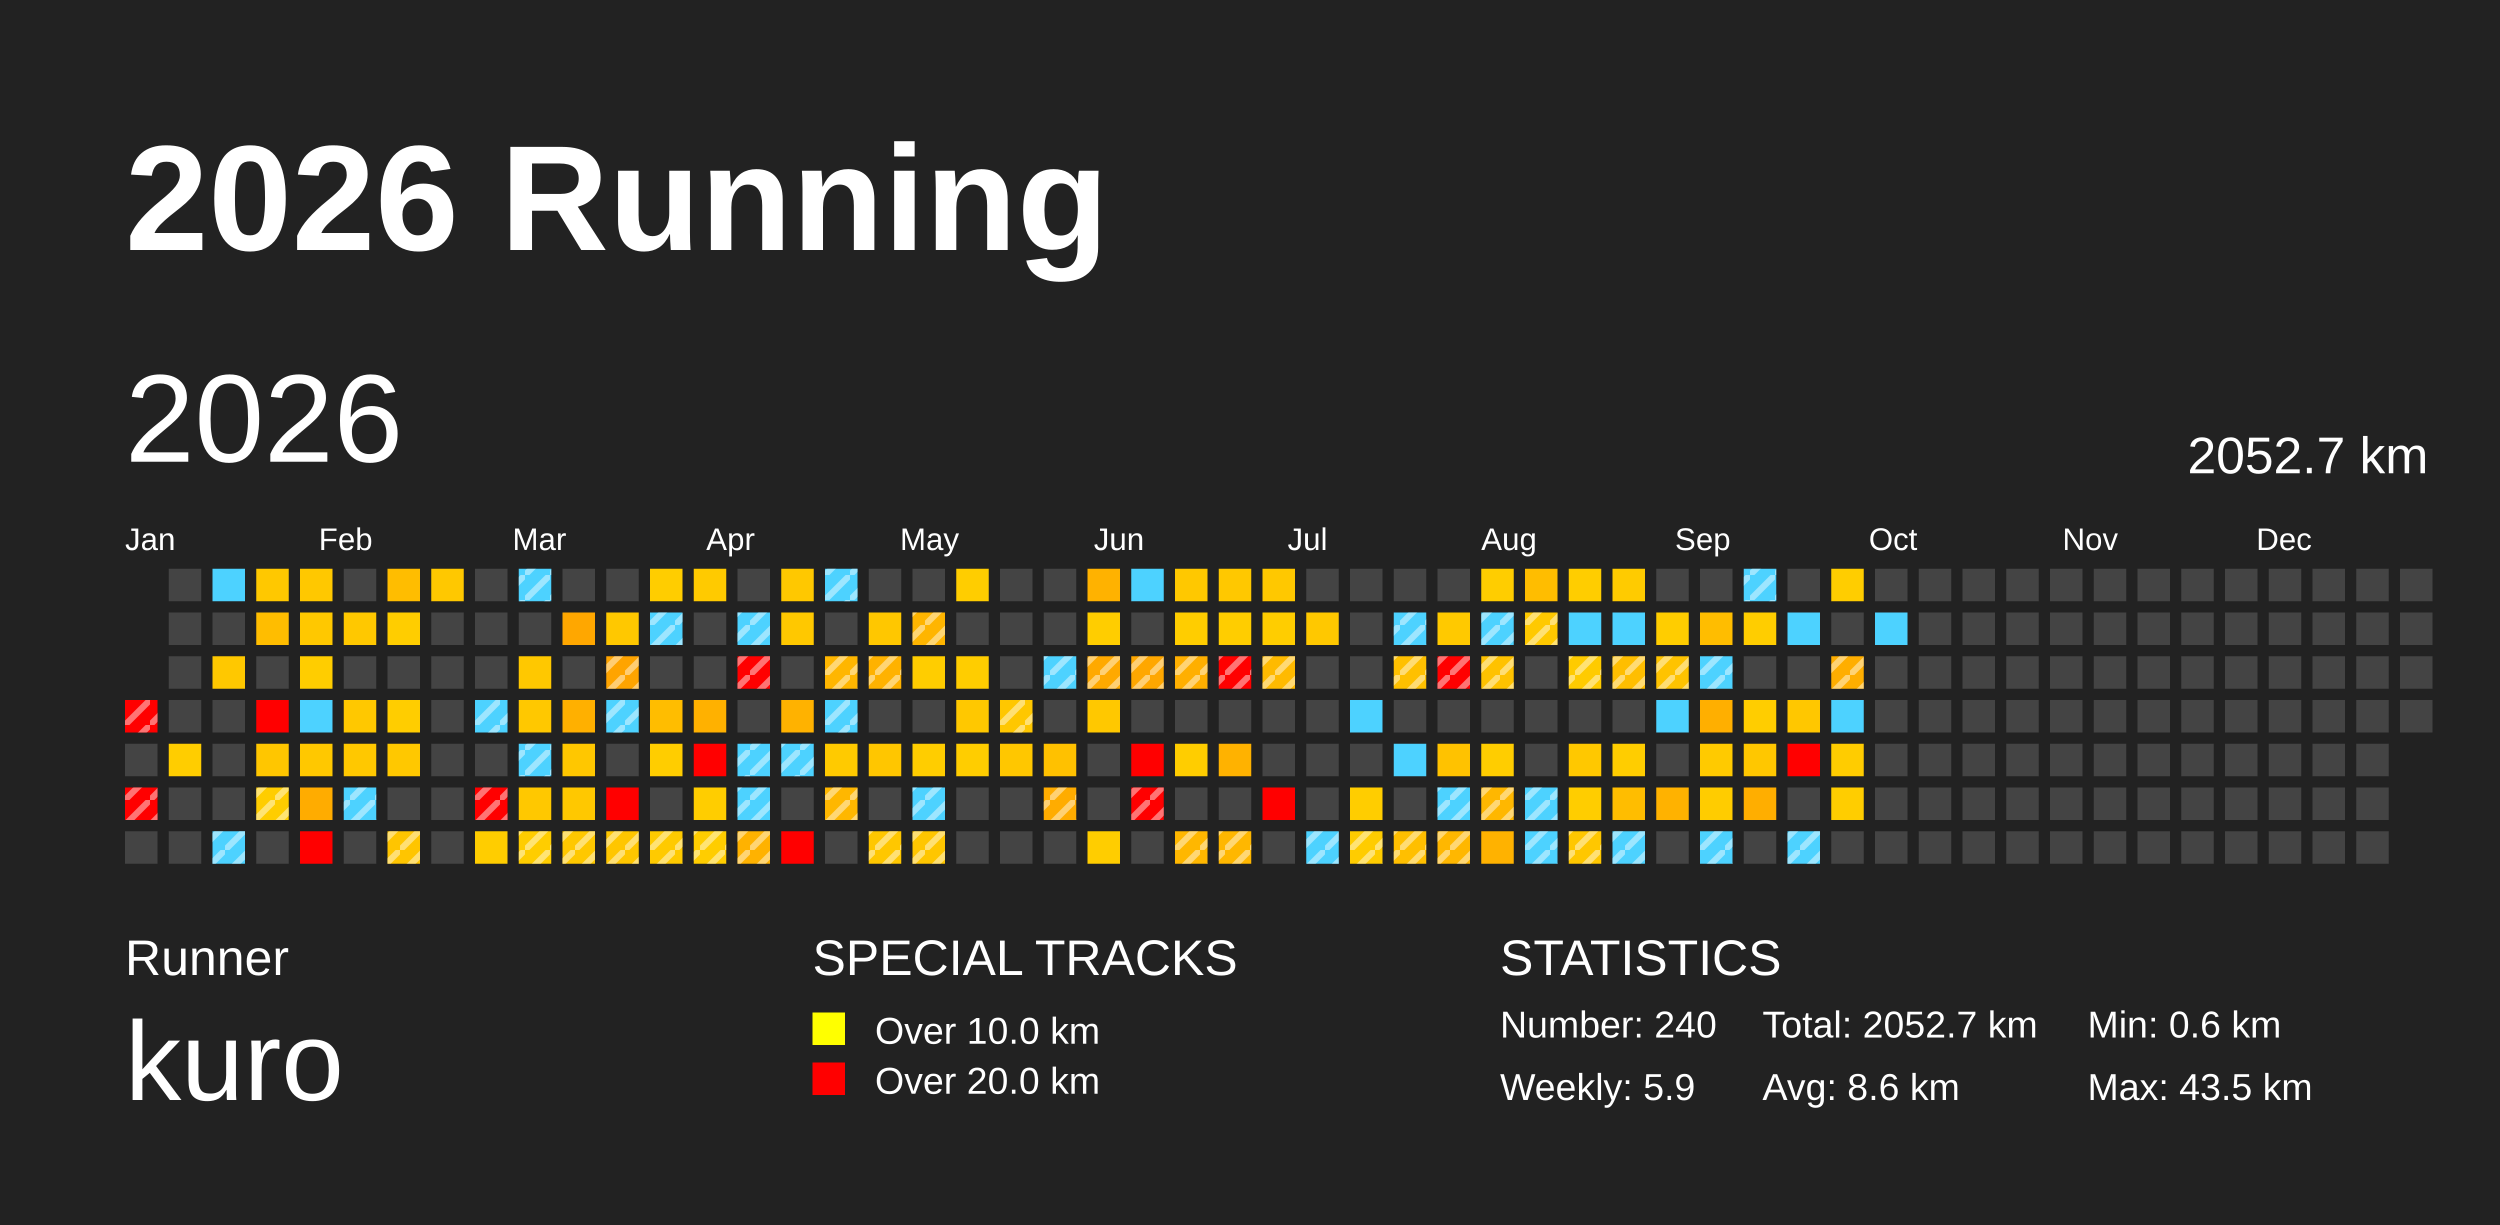
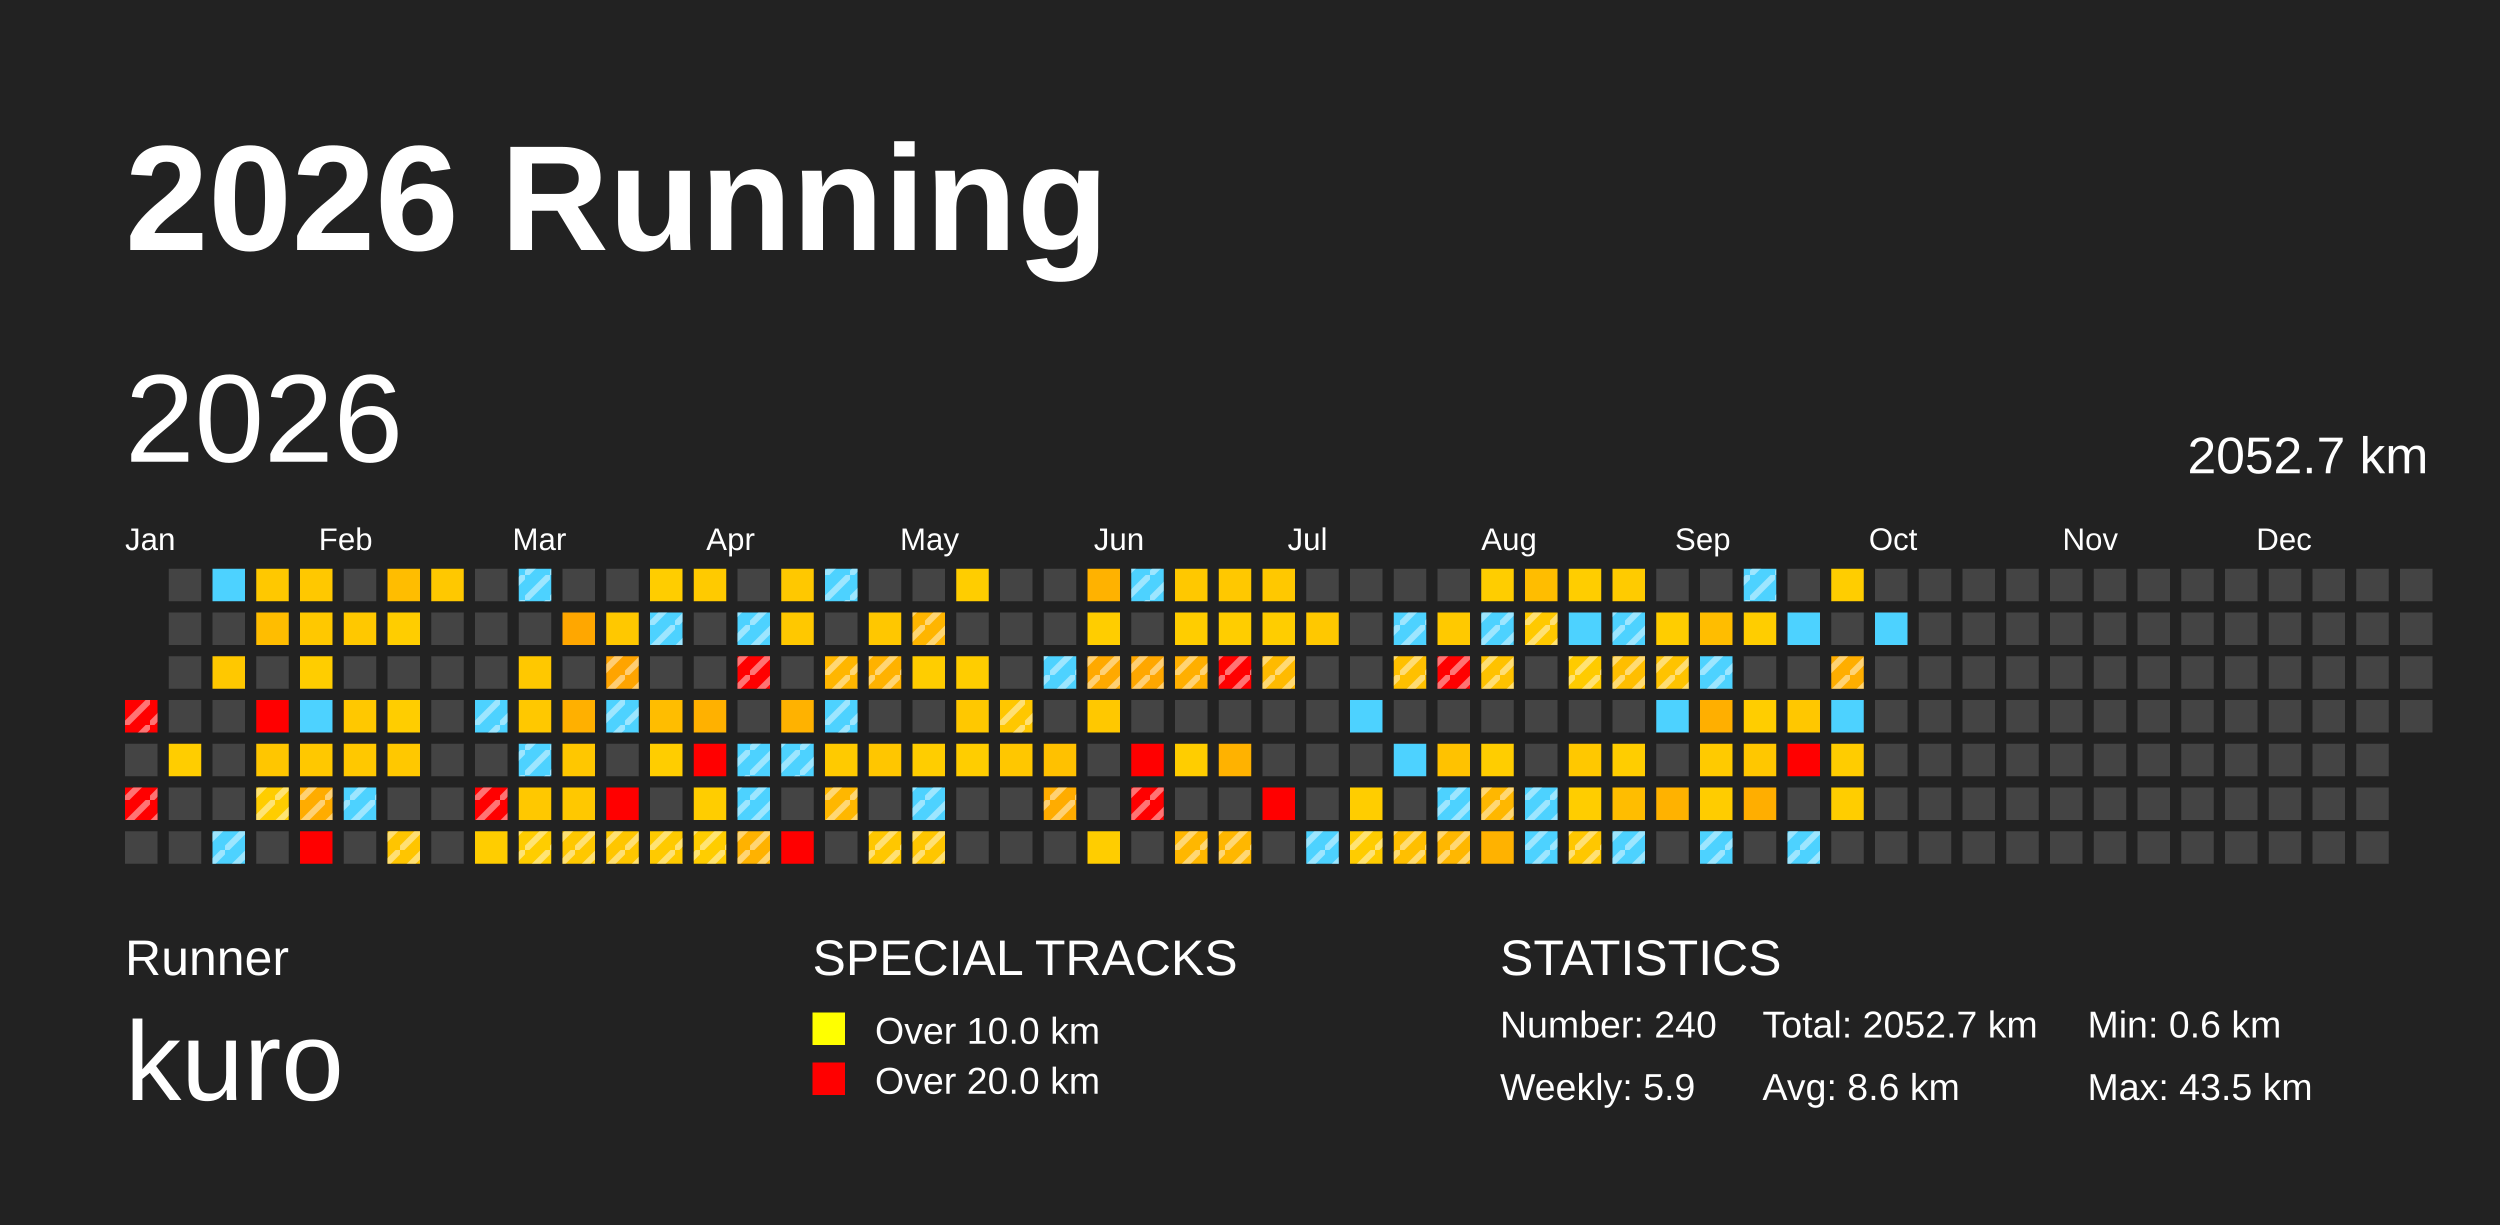
<svg xmlns="http://www.w3.org/2000/svg" baseProfile="full" height="98mm" version="1.1" viewBox="0,0,200,98" width="200mm">
  <defs>
    <pattern height="2" id="indoor-stripe" patternUnits="userSpaceOnUse" width="2">
      <line stroke="white" stroke-opacity="0.45" stroke-width="0.5" x1="0" x2="2" y1="2" y2="0" />
    </pattern>
  </defs>
  <rect fill="#222222" height="98" width="200" x="0" y="0" />
  <text fill="#FFFFFF" style="font-size:12px; font-family:Arial; font-weight:bold;" x="10" y="20">2026 Running</text>
  <text fill="#FFFFFF" style="font-size:4px; font-family:Arial" x="10" y="78">Runner</text>
  <text fill="#FFFFFF" style="font-size:9px; font-family:Arial" x="10" y="88">kuro</text>
  <text fill="#FFFFFF" style="font-size:4px; font-family:Arial" x="65" y="78">SPECIAL TRACKS</text>
  <rect fill="yellow" height="2.6" width="2.6" x="65" y="81" />
  <text fill="#FFFFFF" style="font-size:3px; font-family:Arial" x="70" y="83.5">Over 10.0 km</text>
  <rect fill="red" height="2.6" width="2.6" x="65" y="85" />
  <text fill="#FFFFFF" style="font-size:3px; font-family:Arial" x="70" y="87.5">Over 20.0 km</text>
  <text fill="#FFFFFF" style="font-size:4px; font-family:Arial" x="120" y="78">STATISTICS</text>
  <text fill="#FFFFFF" style="font-size:3px; font-family:Arial" x="120" y="83">Number: 240</text>
  <text fill="#FFFFFF" style="font-size:3px; font-family:Arial" x="120" y="88">Weekly: 5.9</text>
  <text fill="#FFFFFF" style="font-size:3px; font-family:Arial" x="141" y="83">Total: 2052.7 km</text>
  <text fill="#FFFFFF" style="font-size:3px; font-family:Arial" x="141" y="88">Avg: 8.6 km</text>
  <text fill="#FFFFFF" style="font-size:3px; font-family:Arial" x="167" y="83">Min: 0.6 km</text>
  <text fill="#FFFFFF" style="font-size:3px; font-family:Arial" x="167" y="88">Max: 43.5 km</text>
  <text dominant-baseline="hanging" fill="#FFFFFF" style="font-size:10.0px; font-family:Arial;" x="10" y="30">2026</text>
  <text dominant-baseline="hanging" fill="#FFFFFF" style="font-size:4.125px; font-family:Arial;" x="175" y="35">2052.7 km</text>
  <text fill="#FFFFFF" style="font-size:2.5px; font-family:Arial" x="10.0" y="44">Jan</text>
  <text fill="#FFFFFF" style="font-size:2.5px; font-family:Arial" x="25.5" y="44">Feb</text>
  <text fill="#FFFFFF" style="font-size:2.5px; font-family:Arial" x="41.0" y="44">Mar</text>
  <text fill="#FFFFFF" style="font-size:2.5px; font-family:Arial" x="56.5" y="44">Apr</text>
  <text fill="#FFFFFF" style="font-size:2.5px; font-family:Arial" x="72.0" y="44">May</text>
  <text fill="#FFFFFF" style="font-size:2.5px; font-family:Arial" x="87.5" y="44">Jun</text>
  <text fill="#FFFFFF" style="font-size:2.5px; font-family:Arial" x="103.0" y="44">Jul</text>
  <text fill="#FFFFFF" style="font-size:2.5px; font-family:Arial" x="118.5" y="44">Aug</text>
  <text fill="#FFFFFF" style="font-size:2.5px; font-family:Arial" x="134.0" y="44">Sep</text>
  <text fill="#FFFFFF" style="font-size:2.5px; font-family:Arial" x="149.5" y="44">Oct</text>
  <text fill="#FFFFFF" style="font-size:2.5px; font-family:Arial" x="165.0" y="44">Nov</text>
  <text fill="#FFFFFF" style="font-size:2.5px; font-family:Arial" x="180.5" y="44">Dec</text>
  <rect fill="red" height="2.6" width="2.6" x="10.0" y="56.0" />
  <rect fill="url(#indoor-stripe)" height="2.6" style="pointer-events: none;" width="2.6" x="10.0" y="56.0" />
  <rect fill="#444444" height="2.6" width="2.6" x="10.0" y="59.5" />
  <rect fill="red" height="2.6" width="2.6" x="10.0" y="63.0" />
  <rect fill="url(#indoor-stripe)" height="2.6" style="pointer-events: none;" width="2.6" x="10.0" y="63.0" />
  <rect fill="#444444" height="2.6" width="2.6" x="10.0" y="66.5" />
  <rect fill="#444444" height="2.6" width="2.6" x="13.5" y="45.5" />
  <rect fill="#444444" height="2.6" width="2.6" x="13.5" y="49.0" />
  <rect fill="#444444" height="2.6" width="2.6" x="13.5" y="52.5" />
  <rect fill="#444444" height="2.6" width="2.6" x="13.5" y="56.0" />
  <rect fill="#ffcd00" height="2.6" width="2.6" x="13.5" y="59.5" />
  <rect fill="#444444" height="2.6" width="2.6" x="13.5" y="63.0" />
  <rect fill="#444444" height="2.6" width="2.6" x="13.5" y="66.5" />
  <rect fill="#4dd2ff" height="2.6" width="2.6" x="17.0" y="45.5" />
  <rect fill="#444444" height="2.6" width="2.6" x="17.0" y="49.0" />
  <rect fill="#ffc800" height="2.6" width="2.6" x="17.0" y="52.5" />
  <rect fill="#444444" height="2.6" width="2.6" x="17.0" y="56.0" />
  <rect fill="#444444" height="2.6" width="2.6" x="17.0" y="59.5" />
  <rect fill="#444444" height="2.6" width="2.6" x="17.0" y="63.0" />
  <rect fill="#4dd2ff" height="2.6" width="2.6" x="17.0" y="66.5" />
  <rect fill="url(#indoor-stripe)" height="2.6" style="pointer-events: none;" width="2.6" x="17.0" y="66.5" />
  <rect fill="#ffc800" height="2.6" width="2.6" x="20.5" y="45.5" />
  <rect fill="#ffbd00" height="2.6" width="2.6" x="20.5" y="49.0" />
  <rect fill="#444444" height="2.6" width="2.6" x="20.5" y="52.5" />
  <rect fill="red" height="2.6" width="2.6" x="20.5" y="56.0" />
  <rect fill="#ffc600" height="2.6" width="2.6" x="20.5" y="59.5" />
  <rect fill="#ffcd00" height="2.6" width="2.6" x="20.5" y="63.0" />
  <rect fill="url(#indoor-stripe)" height="2.6" style="pointer-events: none;" width="2.6" x="20.5" y="63.0" />
  <rect fill="#444444" height="2.6" width="2.6" x="20.5" y="66.5" />
  <rect fill="#ffc800" height="2.6" width="2.6" x="24.0" y="45.5" />
  <rect fill="#ffc800" height="2.6" width="2.6" x="24.0" y="49.0" />
  <rect fill="#ffcd00" height="2.6" width="2.6" x="24.0" y="52.5" />
  <rect fill="#4dd2ff" height="2.6" width="2.6" x="24.0" y="56.0" />
  <rect fill="#ffc800" height="2.6" width="2.6" x="24.0" y="59.5" />
  <rect fill="#ffac00" height="2.6" width="2.6" x="24.0" y="63.0" />
+   <rect fill="url(#indoor-stripe)" height="2.6" style="pointer-events: none;" width="2.6" x="24.0" y="63.0" />
  <rect fill="red" height="2.6" width="2.6" x="24.0" y="66.5" />
  <rect fill="#444444" height="2.6" width="2.6" x="27.5" y="45.5" />
  <rect fill="#ffc800" height="2.6" width="2.6" x="27.5" y="49.0" />
  <rect fill="#444444" height="2.6" width="2.6" x="27.5" y="52.5" />
  <rect fill="#ffc800" height="2.6" width="2.6" x="27.5" y="56.0" />
  <rect fill="#ffc800" height="2.6" width="2.6" x="27.5" y="59.5" />
  <rect fill="#4dd2ff" height="2.6" width="2.6" x="27.5" y="63.0" />
  <rect fill="url(#indoor-stripe)" height="2.6" style="pointer-events: none;" width="2.6" x="27.5" y="63.0" />
  <rect fill="#444444" height="2.6" width="2.6" x="27.5" y="66.5" />
  <rect fill="#ffbd00" height="2.6" width="2.6" x="31.0" y="45.5" />
  <rect fill="#ffcd00" height="2.6" width="2.6" x="31.0" y="49.0" />
  <rect fill="#444444" height="2.6" width="2.6" x="31.0" y="52.5" />
  <rect fill="#ffcd00" height="2.6" width="2.6" x="31.0" y="56.0" />
  <rect fill="#ffc800" height="2.6" width="2.6" x="31.0" y="59.5" />
  <rect fill="#444444" height="2.6" width="2.6" x="31.0" y="63.0" />
  <rect fill="#ffc500" height="2.6" width="2.6" x="31.0" y="66.5" />
  <rect fill="url(#indoor-stripe)" height="2.6" style="pointer-events: none;" width="2.6" x="31.0" y="66.5" />
  <rect fill="#ffc800" height="2.6" width="2.6" x="34.5" y="45.5" />
  <rect fill="#444444" height="2.6" width="2.6" x="34.5" y="49.0" />
  <rect fill="#444444" height="2.6" width="2.6" x="34.5" y="52.5" />
  <rect fill="#444444" height="2.6" width="2.6" x="34.5" y="56.0" />
  <rect fill="#444444" height="2.6" width="2.6" x="34.5" y="59.5" />
  <rect fill="#444444" height="2.6" width="2.6" x="34.5" y="63.0" />
  <rect fill="#444444" height="2.6" width="2.6" x="34.5" y="66.5" />
  <rect fill="#444444" height="2.6" width="2.6" x="38.0" y="45.5" />
  <rect fill="#444444" height="2.6" width="2.6" x="38.0" y="49.0" />
  <rect fill="#444444" height="2.6" width="2.6" x="38.0" y="52.5" />
  <rect fill="#4dd2ff" height="2.6" width="2.6" x="38.0" y="56.0" />
  <rect fill="url(#indoor-stripe)" height="2.6" style="pointer-events: none;" width="2.6" x="38.0" y="56.0" />
  <rect fill="#444444" height="2.6" width="2.6" x="38.0" y="59.5" />
  <rect fill="red" height="2.6" width="2.6" x="38.0" y="63.0" />
  <rect fill="url(#indoor-stripe)" height="2.6" style="pointer-events: none;" width="2.6" x="38.0" y="63.0" />
  <rect fill="#ffcd00" height="2.6" width="2.6" x="38.0" y="66.5" />
  <rect fill="#4dd2ff" height="2.6" width="2.6" x="41.5" y="45.5" />
  <rect fill="url(#indoor-stripe)" height="2.6" style="pointer-events: none;" width="2.6" x="41.5" y="45.5" />
  <rect fill="#444444" height="2.6" width="2.6" x="41.5" y="49.0" />
  <rect fill="#ffc800" height="2.6" width="2.6" x="41.5" y="52.5" />
  <rect fill="#ffc800" height="2.6" width="2.6" x="41.5" y="56.0" />
  <rect fill="#4dd2ff" height="2.6" width="2.6" x="41.5" y="59.5" />
  <rect fill="url(#indoor-stripe)" height="2.6" style="pointer-events: none;" width="2.6" x="41.5" y="59.5" />
  <rect fill="#ffc800" height="2.6" width="2.6" x="41.5" y="63.0" />
  <rect fill="#ffcd00" height="2.6" width="2.6" x="41.5" y="66.5" />
  <rect fill="url(#indoor-stripe)" height="2.6" style="pointer-events: none;" width="2.6" x="41.5" y="66.5" />
  <rect fill="#444444" height="2.6" width="2.6" x="45.0" y="45.5" />
  <rect fill="#ffa700" height="2.6" width="2.6" x="45.0" y="49.0" />
  <rect fill="#444444" height="2.6" width="2.6" x="45.0" y="52.5" />
  <rect fill="#ffb000" height="2.6" width="2.6" x="45.0" y="56.0" />
  <rect fill="#ffc700" height="2.6" width="2.6" x="45.0" y="59.5" />
  <rect fill="#ffc800" height="2.6" width="2.6" x="45.0" y="63.0" />
  <rect fill="#ffc800" height="2.6" width="2.6" x="45.0" y="66.5" />
  <rect fill="url(#indoor-stripe)" height="2.6" style="pointer-events: none;" width="2.6" x="45.0" y="66.5" />
  <rect fill="#444444" height="2.6" width="2.6" x="48.5" y="45.5" />
  <rect fill="#ffc800" height="2.6" width="2.6" x="48.5" y="49.0" />
  <rect fill="#ffa400" height="2.6" width="2.6" x="48.5" y="52.5" />
  <rect fill="url(#indoor-stripe)" height="2.6" style="pointer-events: none;" width="2.6" x="48.5" y="52.5" />
  <rect fill="#4dd2ff" height="2.6" width="2.6" x="48.5" y="56.0" />
  <rect fill="url(#indoor-stripe)" height="2.6" style="pointer-events: none;" width="2.6" x="48.5" y="56.0" />
  <rect fill="#444444" height="2.6" width="2.6" x="48.5" y="59.5" />
  <rect fill="red" height="2.6" width="2.6" x="48.5" y="63.0" />
  <rect fill="#ffc600" height="2.6" width="2.6" x="48.5" y="66.5" />
  <rect fill="url(#indoor-stripe)" height="2.6" style="pointer-events: none;" width="2.6" x="48.5" y="66.5" />
  <rect fill="#ffcd00" height="2.6" width="2.6" x="52.0" y="45.5" />
  <rect fill="#4dd2ff" height="2.6" width="2.6" x="52.0" y="49.0" />
  <rect fill="url(#indoor-stripe)" height="2.6" style="pointer-events: none;" width="2.6" x="52.0" y="49.0" />
  <rect fill="#444444" height="2.6" width="2.6" x="52.0" y="52.5" />
  <rect fill="#ffbd00" height="2.6" width="2.6" x="52.0" y="56.0" />
  <rect fill="#ffcd00" height="2.6" width="2.6" x="52.0" y="59.5" />
  <rect fill="#444444" height="2.6" width="2.6" x="52.0" y="63.0" />
  <rect fill="#ffca00" height="2.6" width="2.6" x="52.0" y="66.5" />
  <rect fill="url(#indoor-stripe)" height="2.6" style="pointer-events: none;" width="2.6" x="52.0" y="66.5" />
  <rect fill="#ffca00" height="2.6" width="2.6" x="55.5" y="45.5" />
  <rect fill="#444444" height="2.6" width="2.6" x="55.5" y="49.0" />
  <rect fill="#444444" height="2.6" width="2.6" x="55.5" y="52.5" />
  <rect fill="#ffb100" height="2.6" width="2.6" x="55.5" y="56.0" />
  <rect fill="red" height="2.6" width="2.6" x="55.5" y="59.5" />
  <rect fill="#ffcd00" height="2.6" width="2.6" x="55.5" y="63.0" />
  <rect fill="#ffcd00" height="2.6" width="2.6" x="55.5" y="66.5" />
  <rect fill="url(#indoor-stripe)" height="2.6" style="pointer-events: none;" width="2.6" x="55.5" y="66.5" />
  <rect fill="#444444" height="2.6" width="2.6" x="59.0" y="45.5" />
  <rect fill="#4dd2ff" height="2.6" width="2.6" x="59.0" y="49.0" />
  <rect fill="url(#indoor-stripe)" height="2.6" style="pointer-events: none;" width="2.6" x="59.0" y="49.0" />
  <rect fill="red" height="2.6" width="2.6" x="59.0" y="52.5" />
  <rect fill="url(#indoor-stripe)" height="2.6" style="pointer-events: none;" width="2.6" x="59.0" y="52.5" />
  <rect fill="#444444" height="2.6" width="2.6" x="59.0" y="56.0" />
  <rect fill="#4dd2ff" height="2.6" width="2.6" x="59.0" y="59.5" />
  <rect fill="url(#indoor-stripe)" height="2.6" style="pointer-events: none;" width="2.6" x="59.0" y="59.5" />
  <rect fill="#4dd2ff" height="2.6" width="2.6" x="59.0" y="63.0" />
  <rect fill="url(#indoor-stripe)" height="2.6" style="pointer-events: none;" width="2.6" x="59.0" y="63.0" />
  <rect fill="#ffb200" height="2.6" width="2.6" x="59.0" y="66.5" />
  <rect fill="url(#indoor-stripe)" height="2.6" style="pointer-events: none;" width="2.6" x="59.0" y="66.5" />
  <rect fill="#ffc800" height="2.6" width="2.6" x="62.5" y="45.5" />
  <rect fill="#ffc800" height="2.6" width="2.6" x="62.5" y="49.0" />
  <rect fill="#444444" height="2.6" width="2.6" x="62.5" y="52.5" />
  <rect fill="#ffb200" height="2.6" width="2.6" x="62.5" y="56.0" />
  <rect fill="#4dd2ff" height="2.6" width="2.6" x="62.5" y="59.5" />
  <rect fill="url(#indoor-stripe)" height="2.6" style="pointer-events: none;" width="2.6" x="62.5" y="59.5" />
  <rect fill="#444444" height="2.6" width="2.6" x="62.5" y="63.0" />
  <rect fill="red" height="2.6" width="2.6" x="62.5" y="66.5" />
  <rect fill="#4dd2ff" height="2.6" width="2.6" x="66.0" y="45.5" />
  <rect fill="url(#indoor-stripe)" height="2.6" style="pointer-events: none;" width="2.6" x="66.0" y="45.5" />
  <rect fill="#444444" height="2.6" width="2.6" x="66.0" y="49.0" />
  <rect fill="#ffb600" height="2.6" width="2.6" x="66.0" y="52.5" />
  <rect fill="url(#indoor-stripe)" height="2.6" style="pointer-events: none;" width="2.6" x="66.0" y="52.5" />
  <rect fill="#4dd2ff" height="2.6" width="2.6" x="66.0" y="56.0" />
  <rect fill="url(#indoor-stripe)" height="2.6" style="pointer-events: none;" width="2.6" x="66.0" y="56.0" />
  <rect fill="#ffca00" height="2.6" width="2.6" x="66.0" y="59.5" />
  <rect fill="#ffb700" height="2.6" width="2.6" x="66.0" y="63.0" />
  <rect fill="url(#indoor-stripe)" height="2.6" style="pointer-events: none;" width="2.6" x="66.0" y="63.0" />
  <rect fill="#444444" height="2.6" width="2.6" x="66.0" y="66.5" />
  <rect fill="#444444" height="2.6" width="2.6" x="69.5" y="45.5" />
  <rect fill="#ffc700" height="2.6" width="2.6" x="69.5" y="49.0" />
  <rect fill="#ffb200" height="2.6" width="2.6" x="69.5" y="52.5" />
  <rect fill="url(#indoor-stripe)" height="2.6" style="pointer-events: none;" width="2.6" x="69.5" y="52.5" />
  <rect fill="#444444" height="2.6" width="2.6" x="69.5" y="56.0" />
  <rect fill="#ffc600" height="2.6" width="2.6" x="69.5" y="59.5" />
  <rect fill="#444444" height="2.6" width="2.6" x="69.5" y="63.0" />
  <rect fill="#ffc700" height="2.6" width="2.6" x="69.5" y="66.5" />
  <rect fill="url(#indoor-stripe)" height="2.6" style="pointer-events: none;" width="2.6" x="69.5" y="66.5" />
  <rect fill="#444444" height="2.6" width="2.6" x="73.0" y="45.5" />
  <rect fill="#ffb500" height="2.6" width="2.6" x="73.0" y="49.0" />
  <rect fill="url(#indoor-stripe)" height="2.6" style="pointer-events: none;" width="2.6" x="73.0" y="49.0" />
  <rect fill="#ffcd00" height="2.6" width="2.6" x="73.0" y="52.5" />
  <rect fill="#444444" height="2.6" width="2.6" x="73.0" y="56.0" />
  <rect fill="#ffcd00" height="2.6" width="2.6" x="73.0" y="59.5" />
  <rect fill="#4dd2ff" height="2.6" width="2.6" x="73.0" y="63.0" />
  <rect fill="url(#indoor-stripe)" height="2.6" style="pointer-events: none;" width="2.6" x="73.0" y="63.0" />
  <rect fill="#ffc600" height="2.6" width="2.6" x="73.0" y="66.5" />
  <rect fill="url(#indoor-stripe)" height="2.6" style="pointer-events: none;" width="2.6" x="73.0" y="66.5" />
  <rect fill="#ffcd00" height="2.6" width="2.6" x="76.5" y="45.5" />
  <rect fill="#444444" height="2.6" width="2.6" x="76.5" y="49.0" />
  <rect fill="#ffcd00" height="2.6" width="2.6" x="76.5" y="52.5" />
  <rect fill="#ffc800" height="2.6" width="2.6" x="76.5" y="56.0" />
  <rect fill="#ffcd00" height="2.6" width="2.6" x="76.5" y="59.5" />
  <rect fill="#444444" height="2.6" width="2.6" x="76.5" y="63.0" />
  <rect fill="#444444" height="2.6" width="2.6" x="76.5" y="66.5" />
  <rect fill="#444444" height="2.6" width="2.6" x="80.0" y="45.5" />
  <rect fill="#444444" height="2.6" width="2.6" x="80.0" y="49.0" />
  <rect fill="#444444" height="2.6" width="2.6" x="80.0" y="52.5" />
  <rect fill="#ffc700" height="2.6" width="2.6" x="80.0" y="56.0" />
  <rect fill="url(#indoor-stripe)" height="2.6" style="pointer-events: none;" width="2.6" x="80.0" y="56.0" />
  <rect fill="#ffc700" height="2.6" width="2.6" x="80.0" y="59.5" />
  <rect fill="#444444" height="2.6" width="2.6" x="80.0" y="63.0" />
  <rect fill="#444444" height="2.6" width="2.6" x="80.0" y="66.5" />
  <rect fill="#444444" height="2.6" width="2.6" x="83.5" y="45.5" />
  <rect fill="#444444" height="2.6" width="2.6" x="83.5" y="49.0" />
  <rect fill="#4dd2ff" height="2.6" width="2.6" x="83.5" y="52.5" />
  <rect fill="url(#indoor-stripe)" height="2.6" style="pointer-events: none;" width="2.6" x="83.5" y="52.5" />
  <rect fill="#444444" height="2.6" width="2.6" x="83.5" y="56.0" />
  <rect fill="#ffc100" height="2.6" width="2.6" x="83.5" y="59.5" />
  <rect fill="#ffac00" height="2.6" width="2.6" x="83.5" y="63.0" />
  <rect fill="url(#indoor-stripe)" height="2.6" style="pointer-events: none;" width="2.6" x="83.5" y="63.0" />
  <rect fill="#444444" height="2.6" width="2.6" x="83.5" y="66.5" />
  <rect fill="#ffb200" height="2.6" width="2.6" x="87.0" y="45.5" />
  <rect fill="#ffcd00" height="2.6" width="2.6" x="87.0" y="49.0" />
  <rect fill="#ffa900" height="2.6" width="2.6" x="87.0" y="52.5" />
  <rect fill="url(#indoor-stripe)" height="2.6" style="pointer-events: none;" width="2.6" x="87.0" y="52.5" />
  <rect fill="#ffc800" height="2.6" width="2.6" x="87.0" y="56.0" />
  <rect fill="#444444" height="2.6" width="2.6" x="87.0" y="59.5" />
  <rect fill="#444444" height="2.6" width="2.6" x="87.0" y="63.0" />
  <rect fill="#ffcd00" height="2.6" width="2.6" x="87.0" y="66.5" />
  <rect fill="#4dd2ff" height="2.6" width="2.6" x="90.5" y="45.5" />
+   <rect fill="url(#indoor-stripe)" height="2.6" style="pointer-events: none;" width="2.6" x="90.5" y="45.5" />
  <rect fill="#444444" height="2.6" width="2.6" x="90.5" y="49.0" />
  <rect fill="#ffa700" height="2.6" width="2.6" x="90.5" y="52.5" />
  <rect fill="url(#indoor-stripe)" height="2.6" style="pointer-events: none;" width="2.6" x="90.5" y="52.5" />
  <rect fill="#444444" height="2.6" width="2.6" x="90.5" y="56.0" />
  <rect fill="red" height="2.6" width="2.6" x="90.5" y="59.5" />
  <rect fill="red" height="2.6" width="2.6" x="90.5" y="63.0" />
  <rect fill="url(#indoor-stripe)" height="2.6" style="pointer-events: none;" width="2.6" x="90.5" y="63.0" />
  <rect fill="#444444" height="2.6" width="2.6" x="90.5" y="66.5" />
  <rect fill="#ffc800" height="2.6" width="2.6" x="94.0" y="45.5" />
  <rect fill="#ffcd00" height="2.6" width="2.6" x="94.0" y="49.0" />
  <rect fill="#ffaf00" height="2.6" width="2.6" x="94.0" y="52.5" />
  <rect fill="url(#indoor-stripe)" height="2.6" style="pointer-events: none;" width="2.6" x="94.0" y="52.5" />
  <rect fill="#444444" height="2.6" width="2.6" x="94.0" y="56.0" />
  <rect fill="#ffcd00" height="2.6" width="2.6" x="94.0" y="59.5" />
  <rect fill="#444444" height="2.6" width="2.6" x="94.0" y="63.0" />
  <rect fill="#ffb700" height="2.6" width="2.6" x="94.0" y="66.5" />
  <rect fill="url(#indoor-stripe)" height="2.6" style="pointer-events: none;" width="2.6" x="94.0" y="66.5" />
  <rect fill="#ffc800" height="2.6" width="2.6" x="97.5" y="45.5" />
  <rect fill="#ffcd00" height="2.6" width="2.6" x="97.5" y="49.0" />
  <rect fill="red" height="2.6" width="2.6" x="97.5" y="52.5" />
  <rect fill="url(#indoor-stripe)" height="2.6" style="pointer-events: none;" width="2.6" x="97.5" y="52.5" />
  <rect fill="#444444" height="2.6" width="2.6" x="97.5" y="56.0" />
  <rect fill="#ffb200" height="2.6" width="2.6" x="97.5" y="59.5" />
  <rect fill="#444444" height="2.6" width="2.6" x="97.5" y="63.0" />
  <rect fill="#ffb700" height="2.6" width="2.6" x="97.5" y="66.5" />
  <rect fill="url(#indoor-stripe)" height="2.6" style="pointer-events: none;" width="2.6" x="97.5" y="66.5" />
  <rect fill="#ffc800" height="2.6" width="2.6" x="101.0" y="45.5" />
  <rect fill="#ffcd00" height="2.6" width="2.6" x="101.0" y="49.0" />
  <rect fill="#ffba00" height="2.6" width="2.6" x="101.0" y="52.5" />
  <rect fill="url(#indoor-stripe)" height="2.6" style="pointer-events: none;" width="2.6" x="101.0" y="52.5" />
  <rect fill="#444444" height="2.6" width="2.6" x="101.0" y="56.0" />
  <rect fill="#444444" height="2.6" width="2.6" x="101.0" y="59.5" />
  <rect fill="red" height="2.6" width="2.6" x="101.0" y="63.0" />
  <rect fill="#444444" height="2.6" width="2.6" x="101.0" y="66.5" />
  <rect fill="#444444" height="2.6" width="2.6" x="104.5" y="45.5" />
  <rect fill="#ffc800" height="2.6" width="2.6" x="104.5" y="49.0" />
  <rect fill="#444444" height="2.6" width="2.6" x="104.5" y="52.5" />
  <rect fill="#444444" height="2.6" width="2.6" x="104.5" y="56.0" />
  <rect fill="#444444" height="2.6" width="2.6" x="104.5" y="59.5" />
  <rect fill="#444444" height="2.6" width="2.6" x="104.5" y="63.0" />
  <rect fill="#4dd2ff" height="2.6" width="2.6" x="104.5" y="66.5" />
  <rect fill="url(#indoor-stripe)" height="2.6" style="pointer-events: none;" width="2.6" x="104.5" y="66.5" />
  <rect fill="#444444" height="2.6" width="2.6" x="108.0" y="45.5" />
  <rect fill="#444444" height="2.6" width="2.6" x="108.0" y="49.0" />
  <rect fill="#444444" height="2.6" width="2.6" x="108.0" y="52.5" />
  <rect fill="#4dd2ff" height="2.6" width="2.6" x="108.0" y="56.0" />
  <rect fill="#444444" height="2.6" width="2.6" x="108.0" y="59.5" />
  <rect fill="#ffcd00" height="2.6" width="2.6" x="108.0" y="63.0" />
  <rect fill="#ffcc00" height="2.6" width="2.6" x="108.0" y="66.5" />
  <rect fill="url(#indoor-stripe)" height="2.6" style="pointer-events: none;" width="2.6" x="108.0" y="66.5" />
  <rect fill="#444444" height="2.6" width="2.6" x="111.5" y="45.5" />
  <rect fill="#4dd2ff" height="2.6" width="2.6" x="111.5" y="49.0" />
  <rect fill="url(#indoor-stripe)" height="2.6" style="pointer-events: none;" width="2.6" x="111.5" y="49.0" />
  <rect fill="#ffc000" height="2.6" width="2.6" x="111.5" y="52.5" />
  <rect fill="url(#indoor-stripe)" height="2.6" style="pointer-events: none;" width="2.6" x="111.5" y="52.5" />
  <rect fill="#444444" height="2.6" width="2.6" x="111.5" y="56.0" />
  <rect fill="#4dd2ff" height="2.6" width="2.6" x="111.5" y="59.5" />
  <rect fill="#444444" height="2.6" width="2.6" x="111.5" y="63.0" />
  <rect fill="#ffbf00" height="2.6" width="2.6" x="111.5" y="66.5" />
  <rect fill="url(#indoor-stripe)" height="2.6" style="pointer-events: none;" width="2.6" x="111.5" y="66.5" />
  <rect fill="#444444" height="2.6" width="2.6" x="115.0" y="45.5" />
  <rect fill="#ffc900" height="2.6" width="2.6" x="115.0" y="49.0" />
  <rect fill="red" height="2.6" width="2.6" x="115.0" y="52.5" />
  <rect fill="url(#indoor-stripe)" height="2.6" style="pointer-events: none;" width="2.6" x="115.0" y="52.5" />
  <rect fill="#444444" height="2.6" width="2.6" x="115.0" y="56.0" />
  <rect fill="#ffc200" height="2.6" width="2.6" x="115.0" y="59.5" />
  <rect fill="#4dd2ff" height="2.6" width="2.6" x="115.0" y="63.0" />
  <rect fill="url(#indoor-stripe)" height="2.6" style="pointer-events: none;" width="2.6" x="115.0" y="63.0" />
  <rect fill="#ffb700" height="2.6" width="2.6" x="115.0" y="66.5" />
  <rect fill="url(#indoor-stripe)" height="2.6" style="pointer-events: none;" width="2.6" x="115.0" y="66.5" />
  <rect fill="#ffcd00" height="2.6" width="2.6" x="118.5" y="45.5" />
  <rect fill="#4dd2ff" height="2.6" width="2.6" x="118.5" y="49.0" />
  <rect fill="url(#indoor-stripe)" height="2.6" style="pointer-events: none;" width="2.6" x="118.5" y="49.0" />
  <rect fill="#ffc200" height="2.6" width="2.6" x="118.5" y="52.5" />
  <rect fill="url(#indoor-stripe)" height="2.6" style="pointer-events: none;" width="2.6" x="118.5" y="52.5" />
  <rect fill="#444444" height="2.6" width="2.6" x="118.5" y="56.0" />
  <rect fill="#ffcd00" height="2.6" width="2.6" x="118.5" y="59.5" />
  <rect fill="#ffb700" height="2.6" width="2.6" x="118.5" y="63.0" />
  <rect fill="url(#indoor-stripe)" height="2.6" style="pointer-events: none;" width="2.6" x="118.5" y="63.0" />
  <rect fill="#ffb200" height="2.6" width="2.6" x="118.5" y="66.5" />
  <rect fill="#ffbd00" height="2.6" width="2.6" x="122.0" y="45.5" />
  <rect fill="#ffc900" height="2.6" width="2.6" x="122.0" y="49.0" />
  <rect fill="url(#indoor-stripe)" height="2.6" style="pointer-events: none;" width="2.6" x="122.0" y="49.0" />
  <rect fill="#444444" height="2.6" width="2.6" x="122.0" y="52.5" />
  <rect fill="#444444" height="2.6" width="2.6" x="122.0" y="56.0" />
  <rect fill="#444444" height="2.6" width="2.6" x="122.0" y="59.5" />
  <rect fill="#4dd2ff" height="2.6" width="2.6" x="122.0" y="63.0" />
  <rect fill="url(#indoor-stripe)" height="2.6" style="pointer-events: none;" width="2.6" x="122.0" y="63.0" />
  <rect fill="#4dd2ff" height="2.6" width="2.6" x="122.0" y="66.5" />
  <rect fill="url(#indoor-stripe)" height="2.6" style="pointer-events: none;" width="2.6" x="122.0" y="66.5" />
  <rect fill="#ffcd00" height="2.6" width="2.6" x="125.5" y="45.5" />
  <rect fill="#4dd2ff" height="2.6" width="2.6" x="125.5" y="49.0" />
  <rect fill="#ffcb00" height="2.6" width="2.6" x="125.5" y="52.5" />
  <rect fill="url(#indoor-stripe)" height="2.6" style="pointer-events: none;" width="2.6" x="125.5" y="52.5" />
  <rect fill="#444444" height="2.6" width="2.6" x="125.5" y="56.0" />
  <rect fill="#ffc800" height="2.6" width="2.6" x="125.5" y="59.5" />
  <rect fill="#ffcd00" height="2.6" width="2.6" x="125.5" y="63.0" />
  <rect fill="#ffc700" height="2.6" width="2.6" x="125.5" y="66.5" />
  <rect fill="url(#indoor-stripe)" height="2.6" style="pointer-events: none;" width="2.6" x="125.5" y="66.5" />
  <rect fill="#ffcb00" height="2.6" width="2.6" x="129.0" y="45.5" />
  <rect fill="#4dd2ff" height="2.6" width="2.6" x="129.0" y="49.0" />
+   <rect fill="url(#indoor-stripe)" height="2.6" style="pointer-events: none;" width="2.6" x="129.0" y="49.0" />
  <rect fill="#ffbe00" height="2.6" width="2.6" x="129.0" y="52.5" />
  <rect fill="url(#indoor-stripe)" height="2.6" style="pointer-events: none;" width="2.6" x="129.0" y="52.5" />
  <rect fill="#444444" height="2.6" width="2.6" x="129.0" y="56.0" />
  <rect fill="#ffcd00" height="2.6" width="2.6" x="129.0" y="59.5" />
  <rect fill="#ffbd00" height="2.6" width="2.6" x="129.0" y="63.0" />
  <rect fill="#4dd2ff" height="2.6" width="2.6" x="129.0" y="66.5" />
  <rect fill="url(#indoor-stripe)" height="2.6" style="pointer-events: none;" width="2.6" x="129.0" y="66.5" />
  <rect fill="#444444" height="2.6" width="2.6" x="132.5" y="45.5" />
  <rect fill="#ffcd00" height="2.6" width="2.6" x="132.5" y="49.0" />
  <rect fill="#ffc300" height="2.6" width="2.6" x="132.5" y="52.5" />
  <rect fill="url(#indoor-stripe)" height="2.6" style="pointer-events: none;" width="2.6" x="132.5" y="52.5" />
  <rect fill="#4dd2ff" height="2.6" width="2.6" x="132.5" y="56.0" />
  <rect fill="#444444" height="2.6" width="2.6" x="132.5" y="59.5" />
  <rect fill="#ffb200" height="2.6" width="2.6" x="132.5" y="63.0" />
  <rect fill="#444444" height="2.6" width="2.6" x="132.5" y="66.5" />
  <rect fill="#444444" height="2.6" width="2.6" x="136.0" y="45.5" />
  <rect fill="#ffbd00" height="2.6" width="2.6" x="136.0" y="49.0" />
  <rect fill="#4dd2ff" height="2.6" width="2.6" x="136.0" y="52.5" />
  <rect fill="url(#indoor-stripe)" height="2.6" style="pointer-events: none;" width="2.6" x="136.0" y="52.5" />
  <rect fill="#ffaf00" height="2.6" width="2.6" x="136.0" y="56.0" />
  <rect fill="#ffca00" height="2.6" width="2.6" x="136.0" y="59.5" />
  <rect fill="#ffcc00" height="2.6" width="2.6" x="136.0" y="63.0" />
  <rect fill="#4dd2ff" height="2.6" width="2.6" x="136.0" y="66.5" />
  <rect fill="url(#indoor-stripe)" height="2.6" style="pointer-events: none;" width="2.6" x="136.0" y="66.5" />
  <rect fill="#4dd2ff" height="2.6" width="2.6" x="139.5" y="45.5" />
  <rect fill="url(#indoor-stripe)" height="2.6" style="pointer-events: none;" width="2.6" x="139.5" y="45.5" />
  <rect fill="#ffcd00" height="2.6" width="2.6" x="139.5" y="49.0" />
  <rect fill="#444444" height="2.6" width="2.6" x="139.5" y="52.5" />
  <rect fill="#ffcd00" height="2.6" width="2.6" x="139.5" y="56.0" />
  <rect fill="#ffc700" height="2.6" width="2.6" x="139.5" y="59.5" />
  <rect fill="#ffae00" height="2.6" width="2.6" x="139.5" y="63.0" />
  <rect fill="#444444" height="2.6" width="2.6" x="139.5" y="66.5" />
  <rect fill="#444444" height="2.6" width="2.6" x="143.0" y="45.5" />
  <rect fill="#4dd2ff" height="2.6" width="2.6" x="143.0" y="49.0" />
  <rect fill="#444444" height="2.6" width="2.6" x="143.0" y="52.5" />
  <rect fill="#ffc700" height="2.6" width="2.6" x="143.0" y="56.0" />
  <rect fill="red" height="2.6" width="2.6" x="143.0" y="59.5" />
  <rect fill="#444444" height="2.6" width="2.6" x="143.0" y="63.0" />
  <rect fill="#4dd2ff" height="2.6" width="2.6" x="143.0" y="66.5" />
  <rect fill="url(#indoor-stripe)" height="2.6" style="pointer-events: none;" width="2.6" x="143.0" y="66.5" />
  <rect fill="#ffcd00" height="2.6" width="2.6" x="146.5" y="45.5" />
  <rect fill="#444444" height="2.6" width="2.6" x="146.5" y="49.0" />
  <rect fill="#ffae00" height="2.6" width="2.6" x="146.5" y="52.5" />
  <rect fill="url(#indoor-stripe)" height="2.6" style="pointer-events: none;" width="2.6" x="146.5" y="52.5" />
  <rect fill="#4dd2ff" height="2.6" width="2.6" x="146.5" y="56.0" />
  <rect fill="#ffcc00" height="2.6" width="2.6" x="146.5" y="59.5" />
  <rect fill="#ffcd00" height="2.6" width="2.6" x="146.5" y="63.0" />
  <rect fill="#444444" height="2.6" width="2.6" x="146.5" y="66.5" />
  <rect fill="#444444" height="2.6" width="2.6" x="150.0" y="45.5" />
  <rect fill="#4dd2ff" height="2.6" width="2.6" x="150.0" y="49.0" />
  <rect fill="#444444" height="2.6" width="2.6" x="150.0" y="52.5" />
  <rect fill="#444444" height="2.6" width="2.6" x="150.0" y="56.0" />
  <rect fill="#444444" height="2.6" width="2.6" x="150.0" y="59.5" />
  <rect fill="#444444" height="2.6" width="2.6" x="150.0" y="63.0" />
  <rect fill="#444444" height="2.6" width="2.6" x="150.0" y="66.5" />
  <rect fill="#444444" height="2.6" width="2.6" x="153.5" y="45.5" />
  <rect fill="#444444" height="2.6" width="2.6" x="153.5" y="49.0" />
  <rect fill="#444444" height="2.6" width="2.6" x="153.5" y="52.5" />
  <rect fill="#444444" height="2.6" width="2.6" x="153.5" y="56.0" />
  <rect fill="#444444" height="2.6" width="2.6" x="153.5" y="59.5" />
  <rect fill="#444444" height="2.6" width="2.6" x="153.5" y="63.0" />
  <rect fill="#444444" height="2.6" width="2.6" x="153.5" y="66.5" />
  <rect fill="#444444" height="2.6" width="2.6" x="157.0" y="45.5" />
  <rect fill="#444444" height="2.6" width="2.6" x="157.0" y="49.0" />
  <rect fill="#444444" height="2.6" width="2.6" x="157.0" y="52.5" />
  <rect fill="#444444" height="2.6" width="2.6" x="157.0" y="56.0" />
  <rect fill="#444444" height="2.6" width="2.6" x="157.0" y="59.5" />
  <rect fill="#444444" height="2.6" width="2.6" x="157.0" y="63.0" />
  <rect fill="#444444" height="2.6" width="2.6" x="157.0" y="66.5" />
  <rect fill="#444444" height="2.6" width="2.6" x="160.5" y="45.5" />
  <rect fill="#444444" height="2.6" width="2.6" x="160.5" y="49.0" />
  <rect fill="#444444" height="2.6" width="2.6" x="160.5" y="52.5" />
  <rect fill="#444444" height="2.6" width="2.6" x="160.5" y="56.0" />
  <rect fill="#444444" height="2.6" width="2.6" x="160.5" y="59.5" />
  <rect fill="#444444" height="2.6" width="2.6" x="160.5" y="63.0" />
  <rect fill="#444444" height="2.6" width="2.6" x="160.5" y="66.5" />
  <rect fill="#444444" height="2.6" width="2.6" x="164.0" y="45.5" />
  <rect fill="#444444" height="2.6" width="2.6" x="164.0" y="49.0" />
  <rect fill="#444444" height="2.6" width="2.6" x="164.0" y="52.5" />
  <rect fill="#444444" height="2.6" width="2.6" x="164.0" y="56.0" />
  <rect fill="#444444" height="2.6" width="2.6" x="164.0" y="59.5" />
  <rect fill="#444444" height="2.6" width="2.6" x="164.0" y="63.0" />
  <rect fill="#444444" height="2.6" width="2.6" x="164.0" y="66.5" />
  <rect fill="#444444" height="2.6" width="2.6" x="167.5" y="45.5" />
  <rect fill="#444444" height="2.6" width="2.6" x="167.5" y="49.0" />
  <rect fill="#444444" height="2.6" width="2.6" x="167.5" y="52.5" />
  <rect fill="#444444" height="2.6" width="2.6" x="167.5" y="56.0" />
  <rect fill="#444444" height="2.6" width="2.6" x="167.5" y="59.5" />
  <rect fill="#444444" height="2.6" width="2.6" x="167.5" y="63.0" />
  <rect fill="#444444" height="2.6" width="2.6" x="167.5" y="66.5" />
  <rect fill="#444444" height="2.6" width="2.6" x="171.0" y="45.5" />
  <rect fill="#444444" height="2.6" width="2.6" x="171.0" y="49.0" />
  <rect fill="#444444" height="2.6" width="2.6" x="171.0" y="52.5" />
  <rect fill="#444444" height="2.6" width="2.6" x="171.0" y="56.0" />
  <rect fill="#444444" height="2.6" width="2.6" x="171.0" y="59.5" />
  <rect fill="#444444" height="2.6" width="2.6" x="171.0" y="63.0" />
  <rect fill="#444444" height="2.6" width="2.6" x="171.0" y="66.5" />
  <rect fill="#444444" height="2.6" width="2.6" x="174.5" y="45.5" />
  <rect fill="#444444" height="2.6" width="2.6" x="174.5" y="49.0" />
  <rect fill="#444444" height="2.6" width="2.6" x="174.5" y="52.5" />
  <rect fill="#444444" height="2.6" width="2.6" x="174.5" y="56.0" />
  <rect fill="#444444" height="2.6" width="2.6" x="174.5" y="59.5" />
  <rect fill="#444444" height="2.6" width="2.6" x="174.5" y="63.0" />
  <rect fill="#444444" height="2.6" width="2.6" x="174.5" y="66.5" />
  <rect fill="#444444" height="2.6" width="2.6" x="178.0" y="45.5" />
  <rect fill="#444444" height="2.6" width="2.6" x="178.0" y="49.0" />
  <rect fill="#444444" height="2.6" width="2.6" x="178.0" y="52.5" />
  <rect fill="#444444" height="2.6" width="2.6" x="178.0" y="56.0" />
  <rect fill="#444444" height="2.6" width="2.6" x="178.0" y="59.5" />
  <rect fill="#444444" height="2.6" width="2.6" x="178.0" y="63.0" />
  <rect fill="#444444" height="2.6" width="2.6" x="178.0" y="66.5" />
  <rect fill="#444444" height="2.6" width="2.6" x="181.5" y="45.5" />
  <rect fill="#444444" height="2.6" width="2.6" x="181.5" y="49.0" />
  <rect fill="#444444" height="2.6" width="2.6" x="181.5" y="52.5" />
  <rect fill="#444444" height="2.6" width="2.6" x="181.5" y="56.0" />
  <rect fill="#444444" height="2.6" width="2.6" x="181.5" y="59.5" />
  <rect fill="#444444" height="2.6" width="2.6" x="181.5" y="63.0" />
  <rect fill="#444444" height="2.6" width="2.6" x="181.5" y="66.5" />
  <rect fill="#444444" height="2.6" width="2.6" x="185.0" y="45.5" />
  <rect fill="#444444" height="2.6" width="2.6" x="185.0" y="49.0" />
  <rect fill="#444444" height="2.6" width="2.6" x="185.0" y="52.5" />
  <rect fill="#444444" height="2.6" width="2.6" x="185.0" y="56.0" />
  <rect fill="#444444" height="2.6" width="2.6" x="185.0" y="59.5" />
  <rect fill="#444444" height="2.6" width="2.6" x="185.0" y="63.0" />
  <rect fill="#444444" height="2.6" width="2.6" x="185.0" y="66.5" />
  <rect fill="#444444" height="2.6" width="2.6" x="188.5" y="45.5" />
  <rect fill="#444444" height="2.6" width="2.6" x="188.5" y="49.0" />
  <rect fill="#444444" height="2.6" width="2.6" x="188.5" y="52.5" />
  <rect fill="#444444" height="2.6" width="2.6" x="188.5" y="56.0" />
  <rect fill="#444444" height="2.6" width="2.6" x="188.5" y="59.5" />
  <rect fill="#444444" height="2.6" width="2.6" x="188.5" y="63.0" />
  <rect fill="#444444" height="2.6" width="2.6" x="188.5" y="66.5" />
  <rect fill="#444444" height="2.6" width="2.6" x="192.0" y="45.5" />
  <rect fill="#444444" height="2.6" width="2.6" x="192.0" y="49.0" />
  <rect fill="#444444" height="2.6" width="2.6" x="192.0" y="52.5" />
  <rect fill="#444444" height="2.6" width="2.6" x="192.0" y="56.0" />
</svg>
